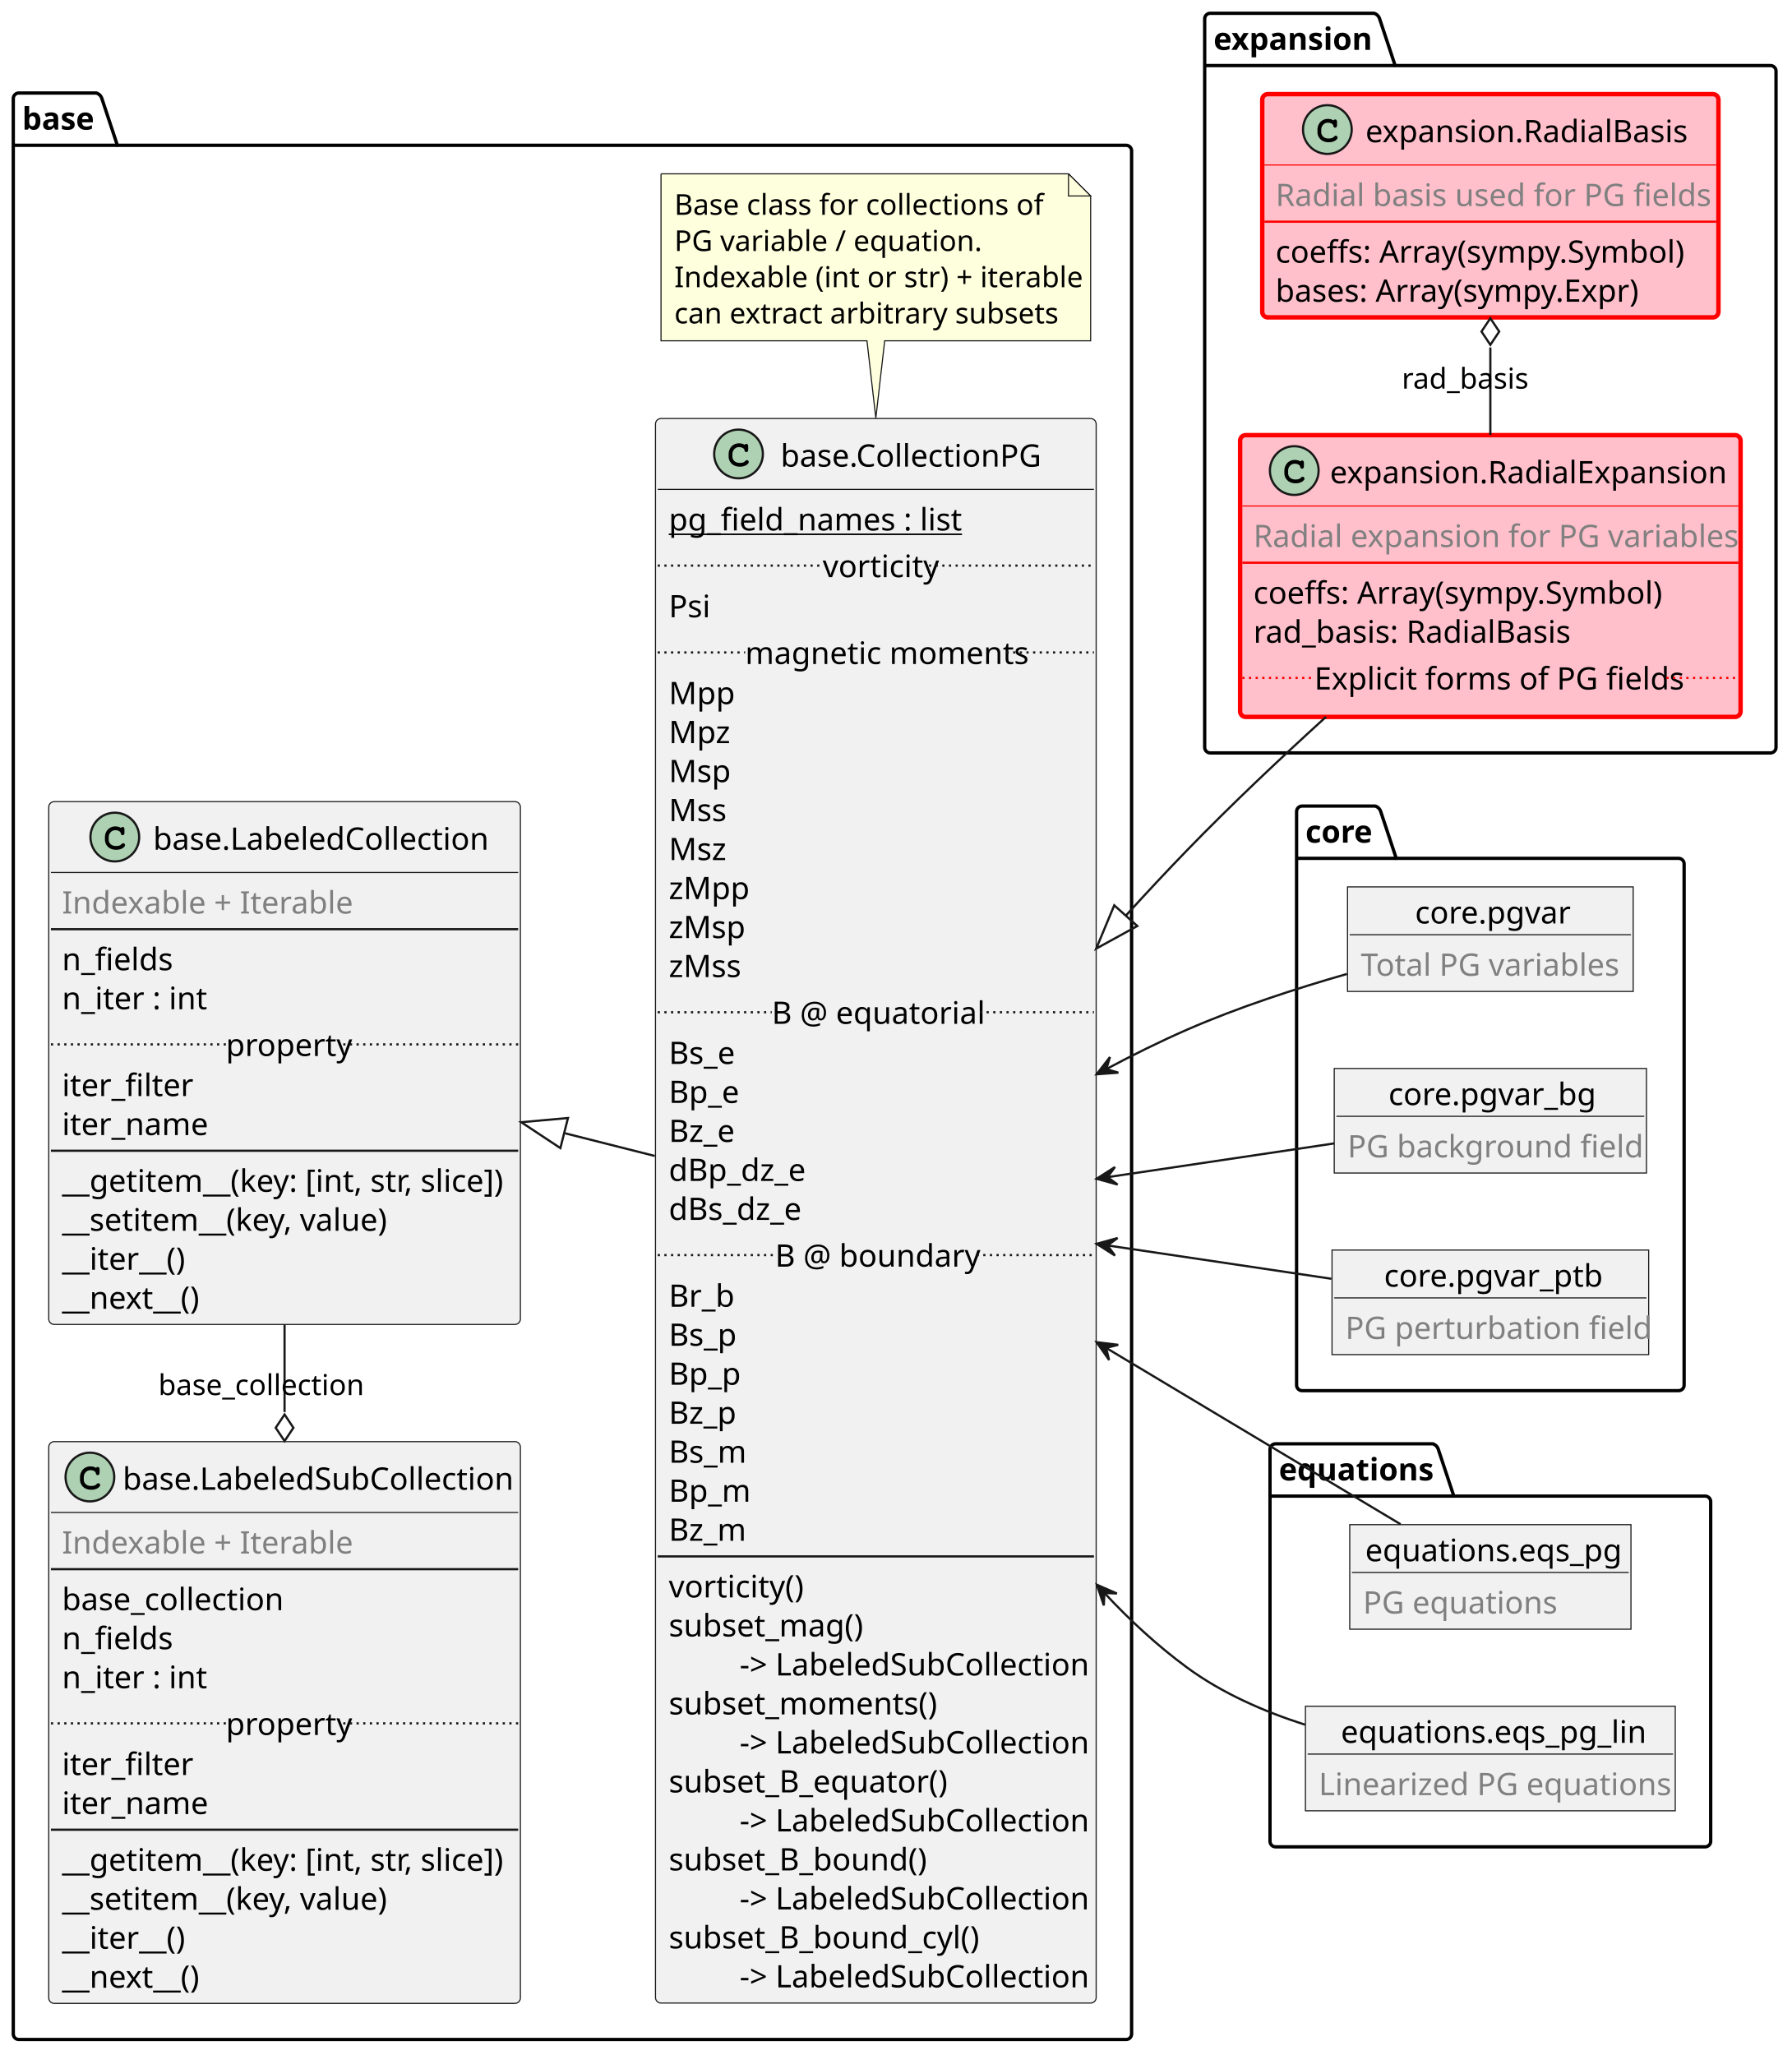
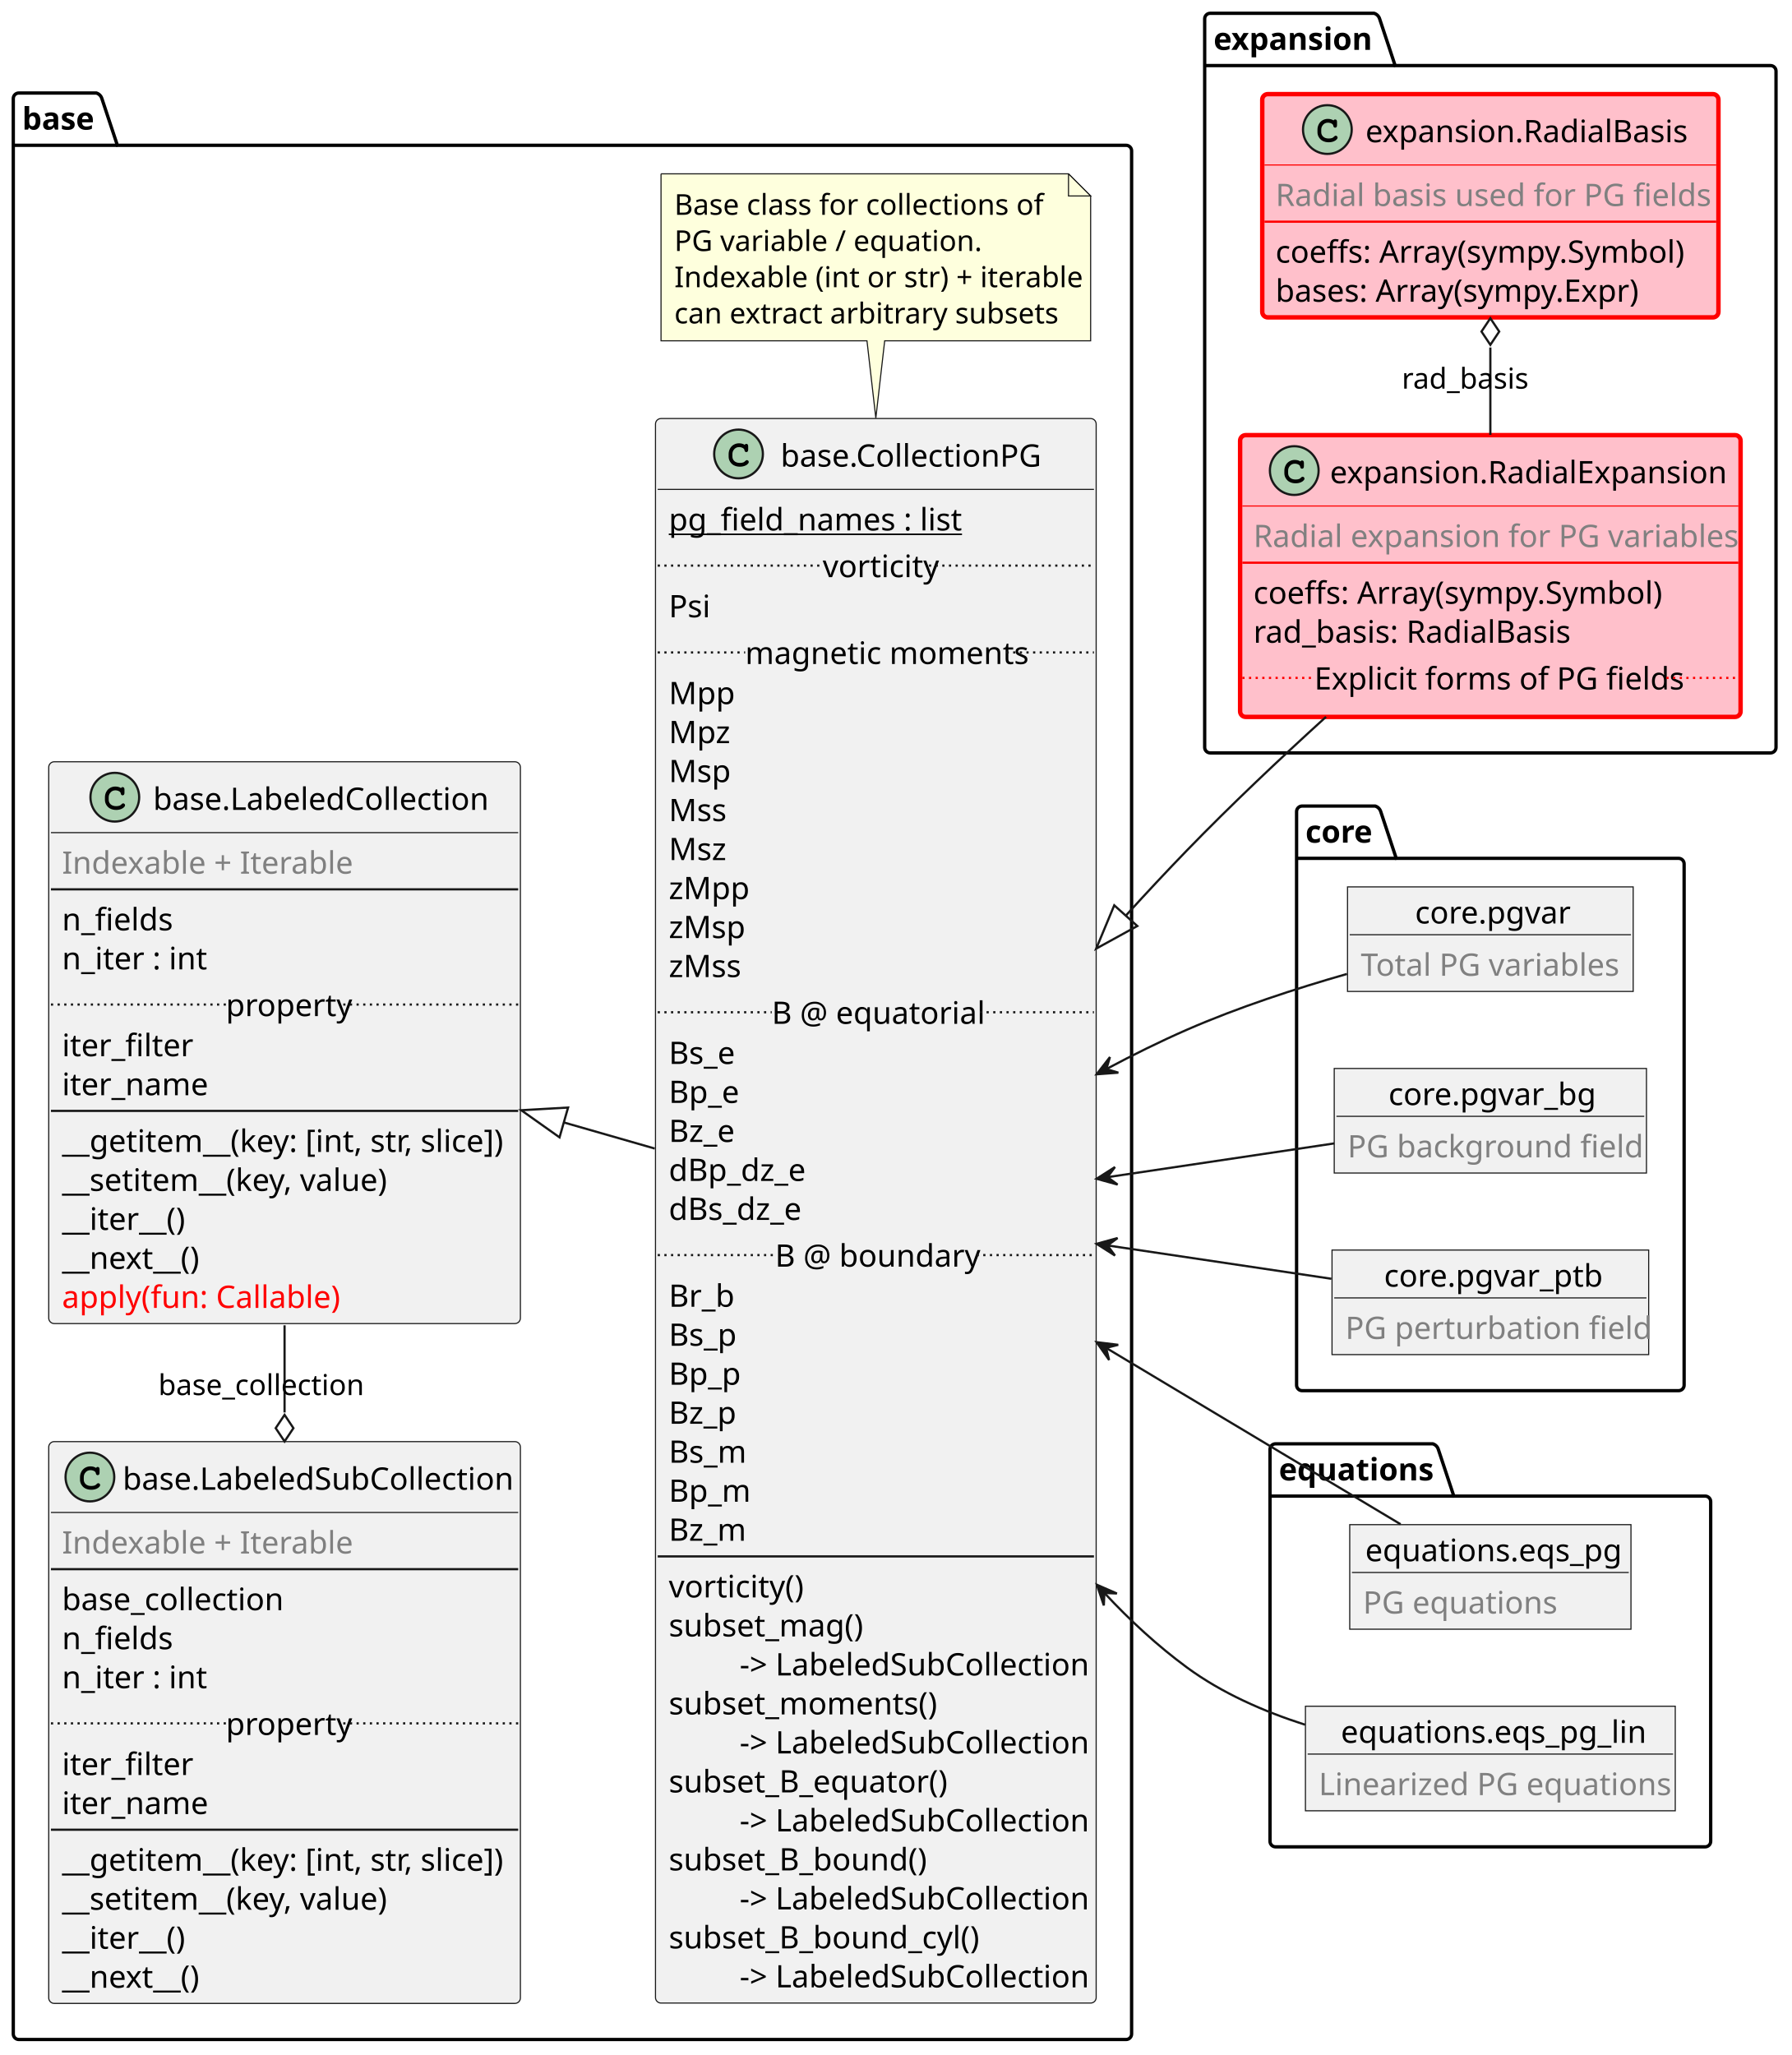
<svg xmlns="http://www.w3.org/2000/svg" contentStyleType="text/css" height="928px" preserveAspectRatio="none" style="width:809px;height:928px;background:#FFFFFF;" version="1.1" viewBox="0 0 809 928" width="809px" zoomAndPan="magnify">
  <defs />
  <g>
    <g id="cluster_base">
      <path d="M8.5,42 L43.5,42 A3.75,3.75 0 0 1 46,44.5 L53,65.609 L508.5,65.609 A2.5,2.5 0 0 1 511,68.109 L511,918.5 A2.5,2.5 0 0 1 508.5,921 L8.5,921 A2.5,2.5 0 0 1 6,918.5 L6,44.5 A2.5,2.5 0 0 1 8.5,42 " fill="none" style="stroke:#000000;stroke-width:1.5;" />
      <line style="stroke:#000000;stroke-width:1.5;" x1="6" x2="53" y1="65.609" y2="65.609" />
      <text fill="#000000" font-family="sans-serif" font-size="14" font-weight="bold" lengthAdjust="spacing" textLength="34" x="10" y="58.533">base</text>
    </g>
    <g id="cluster_core">
      <path d="M588,364 L621,364 A3.75,3.75 0 0 1 623.5,366.5 L630.5,387.609 L758,387.609 A2.5,2.5 0 0 1 760.5,390.109 L760.5,625.5 A2.5,2.5 0 0 1 758,628 L588,628 A2.5,2.5 0 0 1 585.5,625.5 L585.5,366.5 A2.5,2.5 0 0 1 588,364 " fill="none" style="stroke:#000000;stroke-width:1.5;" />
      <line style="stroke:#000000;stroke-width:1.5;" x1="585.5" x2="630.5" y1="387.609" y2="387.609" />
      <text fill="#000000" font-family="sans-serif" font-size="14" font-weight="bold" lengthAdjust="spacing" textLength="32" x="589.5" y="380.533">core</text>
    </g>
    <g id="cluster_equations">
      <path d="M576,652 L647,652 A3.75,3.75 0 0 1 649.5,654.5 L656.5,675.609 L770,675.609 A2.5,2.5 0 0 1 772.5,678.109 L772.5,831.5 A2.5,2.5 0 0 1 770,834 L576,834 A2.5,2.5 0 0 1 573.5,831.5 L573.5,654.5 A2.5,2.5 0 0 1 576,652 " fill="none" style="stroke:#000000;stroke-width:1.5;" />
      <line style="stroke:#000000;stroke-width:1.5;" x1="573.5" x2="656.5" y1="675.609" y2="675.609" />
      <text fill="#000000" font-family="sans-serif" font-size="14" font-weight="bold" lengthAdjust="spacing" textLength="70" x="577.5" y="668.533">equations</text>
    </g>
    <g id="cluster_expansion">
      <path d="M546.5,6 L620.5,6 A3.75,3.75 0 0 1 623,8.5 L630,29.609 L799.5,29.609 A2.5,2.5 0 0 1 802,32.109 L802,337.5 A2.5,2.5 0 0 1 799.5,340 L546.5,340 A2.5,2.5 0 0 1 544,337.5 L544,8.5 A2.5,2.5 0 0 1 546.5,6 " fill="none" style="stroke:#000000;stroke-width:1.5;" />
      <line style="stroke:#000000;stroke-width:1.5;" x1="544" x2="630" y1="29.609" y2="29.609" />
      <text fill="#000000" font-family="sans-serif" font-size="14" font-weight="bold" lengthAdjust="spacing" textLength="73" x="548" y="22.533">expansion</text>
    </g>
    <g id="elem_base.CollectionPG">
      <rect codeLine="6" fill="#F1F1F1" height="715.547" id="base.CollectionPG" rx="2.5" ry="2.5" style="stroke:#181818;stroke-width:0.5;" width="199" x="296" y="189" />
      <ellipse cx="333.5" cy="205" fill="#ADD1B2" rx="11" ry="11" style="stroke:#181818;stroke-width:1.0;" />
      <path d="M336.266,200.875 Q336.422,200.656 336.609,200.547 Q336.797,200.438 337.016,200.438 Q337.391,200.438 337.625,200.695 Q337.859,200.953 337.859,201.562 L337.859,203.016 Q337.859,203.625 337.625,203.891 Q337.391,204.156 337.016,204.156 Q336.672,204.156 336.469,203.953 Q336.266,203.766 336.156,203.25 Q336.109,202.891 335.922,202.703 Q335.594,202.328 334.984,202.109 Q334.375,201.891 333.75,201.891 Q332.984,201.891 332.352,202.219 Q331.719,202.547 331.227,203.297 Q330.734,204.047 330.734,205.078 L330.734,206.172 Q330.734,207.406 331.625,208.227 Q332.516,209.047 334.109,209.047 Q335.047,209.047 335.703,208.797 Q336.094,208.641 336.516,208.203 Q336.781,207.938 336.93,207.859 Q337.078,207.781 337.281,207.781 Q337.609,207.781 337.867,208.039 Q338.125,208.297 338.125,208.641 Q338.125,208.984 337.781,209.391 Q337.281,209.969 336.484,210.297 Q335.406,210.75 334.109,210.75 Q332.594,210.75 331.391,210.125 Q330.406,209.625 329.719,208.555 Q329.031,207.484 329.031,206.203 L329.031,205.047 Q329.031,203.719 329.648,202.57 Q330.266,201.422 331.359,200.805 Q332.453,200.188 333.688,200.188 Q334.422,200.188 335.07,200.352 Q335.719,200.516 336.266,200.875 Z " fill="#000000" />
      <text fill="#000000" font-family="sans-serif" font-size="14" lengthAdjust="spacing" textLength="117" x="352.5" y="210.728">base.CollectionPG</text>
      <line style="stroke:#181818;stroke-width:0.5;" x1="297" x2="494" y1="221" y2="221" />
      <text fill="#000000" font-family="sans-serif" font-size="14" lengthAdjust="spacing" text-decoration="underline" textLength="129" x="302" y="239.533">pg_field_names : list</text>
      <text fill="#000000" font-family="sans-serif" font-size="14" lengthAdjust="spacing" textLength="19" x="302" y="278.752">Psi</text>
      <line style="stroke:#181818;stroke-width:1.0;stroke-dasharray:1.0,2.0;" x1="297" x2="371.5" y1="255.414" y2="255.414" />
      <text fill="#000000" font-family="sans-serif" font-size="14" lengthAdjust="spacing" textLength="48" x="371.5" y="260.643">vorticity</text>
      <line style="stroke:#181818;stroke-width:1.0;stroke-dasharray:1.0,2.0;" x1="419.5" x2="494" y1="255.414" y2="255.414" />
      <text fill="#000000" font-family="sans-serif" font-size="14" lengthAdjust="spacing" textLength="27" x="302" y="317.971">Mpp</text>
      <text fill="#000000" font-family="sans-serif" font-size="14" lengthAdjust="spacing" textLength="25" x="302" y="335.58">Mpz</text>
      <text fill="#000000" font-family="sans-serif" font-size="14" lengthAdjust="spacing" textLength="26" x="302" y="353.19">Msp</text>
      <text fill="#000000" font-family="sans-serif" font-size="14" lengthAdjust="spacing" textLength="25" x="302" y="370.799">Mss</text>
      <text fill="#000000" font-family="sans-serif" font-size="14" lengthAdjust="spacing" textLength="24" x="302" y="388.408">Msz</text>
      <text fill="#000000" font-family="sans-serif" font-size="14" lengthAdjust="spacing" textLength="33" x="302" y="406.018">zMpp</text>
      <text fill="#000000" font-family="sans-serif" font-size="14" lengthAdjust="spacing" textLength="32" x="302" y="423.627">zMsp</text>
      <text fill="#000000" font-family="sans-serif" font-size="14" lengthAdjust="spacing" textLength="31" x="302" y="441.236">zMss</text>
      <line style="stroke:#181818;stroke-width:1.0;stroke-dasharray:1.0,2.0;" x1="297" x2="336.5" y1="294.633" y2="294.633" />
      <text fill="#000000" font-family="sans-serif" font-size="14" lengthAdjust="spacing" textLength="118" x="336.5" y="299.861">magnetic moments</text>
      <line style="stroke:#181818;stroke-width:1.0;stroke-dasharray:1.0,2.0;" x1="454.5" x2="494" y1="294.633" y2="294.633" />
      <text fill="#000000" font-family="sans-serif" font-size="14" lengthAdjust="spacing" textLength="32" x="302" y="480.455">Bs_e</text>
      <text fill="#000000" font-family="sans-serif" font-size="14" lengthAdjust="spacing" textLength="33" x="302" y="498.065">Bp_e</text>
      <text fill="#000000" font-family="sans-serif" font-size="14" lengthAdjust="spacing" textLength="31" x="302" y="515.674">Bz_e</text>
      <text fill="#000000" font-family="sans-serif" font-size="14" lengthAdjust="spacing" textLength="63" x="302" y="533.283">dBp_dz_e</text>
      <text fill="#000000" font-family="sans-serif" font-size="14" lengthAdjust="spacing" textLength="62" x="302" y="550.893">dBs_dz_e</text>
      <line style="stroke:#181818;stroke-width:1.0;stroke-dasharray:1.0,2.0;" x1="297" x2="348.5" y1="457.117" y2="457.117" />
      <text fill="#000000" font-family="sans-serif" font-size="14" lengthAdjust="spacing" textLength="94" x="348.5" y="462.346">B @ equatorial</text>
      <line style="stroke:#181818;stroke-width:1.0;stroke-dasharray:1.0,2.0;" x1="442.5" x2="494" y1="457.117" y2="457.117" />
      <text fill="#000000" font-family="sans-serif" font-size="14" lengthAdjust="spacing" textLength="30" x="302" y="590.111">Br_b</text>
      <text fill="#000000" font-family="sans-serif" font-size="14" lengthAdjust="spacing" textLength="32" x="302" y="607.721">Bs_p</text>
      <text fill="#000000" font-family="sans-serif" font-size="14" lengthAdjust="spacing" textLength="33" x="302" y="625.33">Bp_p</text>
      <text fill="#000000" font-family="sans-serif" font-size="14" lengthAdjust="spacing" textLength="31" x="302" y="642.939">Bz_p</text>
      <text fill="#000000" font-family="sans-serif" font-size="14" lengthAdjust="spacing" textLength="35" x="302" y="660.549">Bs_m</text>
      <text fill="#000000" font-family="sans-serif" font-size="14" lengthAdjust="spacing" textLength="36" x="302" y="678.158">Bp_m</text>
      <text fill="#000000" font-family="sans-serif" font-size="14" lengthAdjust="spacing" textLength="34" x="302" y="695.768">Bz_m</text>
      <line style="stroke:#181818;stroke-width:1.0;stroke-dasharray:1.0,2.0;" x1="297" x2="350" y1="566.773" y2="566.773" />
      <text fill="#000000" font-family="sans-serif" font-size="14" lengthAdjust="spacing" textLength="91" x="350" y="572.002">B @ boundary</text>
      <line style="stroke:#181818;stroke-width:1.0;stroke-dasharray:1.0,2.0;" x1="441" x2="494" y1="566.773" y2="566.773" />
      <line style="stroke:#181818;stroke-width:1.0;" x1="297" x2="494" y1="702.844" y2="702.844" />
      <text fill="#000000" font-family="sans-serif" font-size="14" lengthAdjust="spacing" textLength="58" x="302" y="721.377">vorticity()</text>
      <text fill="#000000" font-family="sans-serif" font-size="14" lengthAdjust="spacing" textLength="87" x="302" y="738.986">subset_mag()</text>
      <text fill="#000000" font-family="sans-serif" font-size="14" lengthAdjust="spacing" textLength="155" x="334" y="756.596">-&gt; LabeledSubCollection</text>
      <text fill="#000000" font-family="sans-serif" font-size="14" lengthAdjust="spacing" textLength="117" x="302" y="774.205">subset_moments()</text>
      <text fill="#000000" font-family="sans-serif" font-size="14" lengthAdjust="spacing" textLength="155" x="334" y="791.814">-&gt; LabeledSubCollection</text>
      <text fill="#000000" font-family="sans-serif" font-size="14" lengthAdjust="spacing" textLength="126" x="302" y="809.424">subset_B_equator()</text>
      <text fill="#000000" font-family="sans-serif" font-size="14" lengthAdjust="spacing" textLength="155" x="334" y="827.033">-&gt; LabeledSubCollection</text>
      <text fill="#000000" font-family="sans-serif" font-size="14" lengthAdjust="spacing" textLength="117" x="302" y="844.643">subset_B_bound()</text>
      <text fill="#000000" font-family="sans-serif" font-size="14" lengthAdjust="spacing" textLength="155" x="334" y="862.252">-&gt; LabeledSubCollection</text>
      <text fill="#000000" font-family="sans-serif" font-size="14" lengthAdjust="spacing" textLength="142" x="302" y="879.861">subset_B_bound_cyl()</text>
      <text fill="#000000" font-family="sans-serif" font-size="14" lengthAdjust="spacing" textLength="155" x="334" y="897.471">-&gt; LabeledSubCollection</text>
    </g>
    <g id="elem_base.GMN4">
      <path d="M298.5,78.5 L298.5,153.906 A0,0 0 0 0 298.5,153.906 L391.5,153.906 L395.5,188.82 L399.5,153.906 L492.5,153.906 A0,0 0 0 0 492.5,153.906 L492.5,88.5 L482.5,78.5 L298.5,78.5 A0,0 0 0 0 298.5,78.5 " fill="#FEFFDD" style="stroke:#181818;stroke-width:0.5;" />
      <path d="M482.5,78.5 L482.5,88.5 L492.5,88.5 L482.5,78.5 " fill="#FEFFDD" style="stroke:#181818;stroke-width:0.5;" />
      <text fill="#000000" font-family="sans-serif" font-size="13" lengthAdjust="spacing" textLength="163" x="304.5" y="96.995">Base class for collections of</text>
      <text fill="#000000" font-family="sans-serif" font-size="13" lengthAdjust="spacing" textLength="131" x="304.5" y="113.347">PG variable / equation.</text>
      <text fill="#000000" font-family="sans-serif" font-size="13" lengthAdjust="spacing" textLength="173" x="304.5" y="129.698">Indexable (int or str) + iterable</text>
      <text fill="#000000" font-family="sans-serif" font-size="13" lengthAdjust="spacing" textLength="166" x="304.5" y="146.05">can extract arbitrary subsets</text>
    </g>
    <g id="elem_base.LabeledCollection">
-       <rect codeLine="43" fill="#F1F1F1" height="236.094" id="base.LabeledCollection" rx="2.5" ry="2.5" style="stroke:#181818;stroke-width:0.5;" width="213" x="22" y="362" />
-       <ellipse cx="51.85" cy="378" fill="#ADD1B2" rx="11" ry="11" style="stroke:#181818;stroke-width:1.0;" />
-       <path d="M54.616,373.875 Q54.772,373.656 54.959,373.547 Q55.147,373.438 55.366,373.438 Q55.741,373.438 55.975,373.695 Q56.209,373.953 56.209,374.562 L56.209,376.016 Q56.209,376.625 55.975,376.891 Q55.741,377.156 55.366,377.156 Q55.022,377.156 54.819,376.953 Q54.616,376.766 54.506,376.25 Q54.459,375.891 54.272,375.703 Q53.944,375.328 53.334,375.109 Q52.725,374.891 52.1,374.891 Q51.334,374.891 50.702,375.219 Q50.069,375.547 49.577,376.297 Q49.084,377.047 49.084,378.078 L49.084,379.172 Q49.084,380.406 49.975,381.227 Q50.866,382.047 52.459,382.047 Q53.397,382.047 54.053,381.797 Q54.444,381.641 54.866,381.203 Q55.131,380.938 55.28,380.859 Q55.428,380.781 55.631,380.781 Q55.959,380.781 56.217,381.039 Q56.475,381.297 56.475,381.641 Q56.475,381.984 56.131,382.391 Q55.631,382.969 54.834,383.297 Q53.756,383.75 52.459,383.75 Q50.944,383.75 49.741,383.125 Q48.756,382.625 48.069,381.555 Q47.381,380.484 47.381,379.203 L47.381,378.047 Q47.381,376.719 47.998,375.57 Q48.616,374.422 49.709,373.805 Q50.803,373.188 52.038,373.188 Q52.772,373.188 53.42,373.352 Q54.069,373.516 54.616,373.875 Z " fill="#000000" />
-       <text fill="#000000" font-family="sans-serif" font-size="14" lengthAdjust="spacing" textLength="148" x="69.15" y="383.728">base.LabeledCollection</text>
-       <line style="stroke:#181818;stroke-width:0.5;" x1="23" x2="234" y1="394" y2="394" />
-       <text fill="#808080" font-family="sans-serif" font-size="14" lengthAdjust="spacing" textLength="123" x="28" y="412.533">Indexable + Iterable</text>
-       <line style="stroke:#181818;stroke-width:1.0;" x1="23" x2="234" y1="419.609" y2="419.609" />
-       <text fill="#000000" font-family="sans-serif" font-size="14" lengthAdjust="spacing" textLength="49" x="28" y="438.143">n_fields</text>
-       <text fill="#000000" font-family="sans-serif" font-size="14" lengthAdjust="spacing" textLength="63" x="28" y="455.752">n_iter : int</text>
-       <text fill="#000000" font-family="sans-serif" font-size="14" lengthAdjust="spacing" textLength="55" x="28" y="494.971">iter_filter</text>
-       <text fill="#000000" font-family="sans-serif" font-size="14" lengthAdjust="spacing" textLength="63" x="28" y="512.58">iter_name</text>
-       <line style="stroke:#181818;stroke-width:1.0;stroke-dasharray:1.0,2.0;" x1="23" x2="102" y1="471.633" y2="471.633" />
-       <text fill="#000000" font-family="sans-serif" font-size="14" lengthAdjust="spacing" textLength="53" x="102" y="476.861">property</text>
-       <line style="stroke:#181818;stroke-width:1.0;stroke-dasharray:1.0,2.0;" x1="155" x2="234" y1="471.633" y2="471.633" />
-       <line style="stroke:#181818;stroke-width:1.0;" x1="23" x2="234" y1="519.656" y2="519.656" />
-       <text fill="#000000" font-family="sans-serif" font-size="14" lengthAdjust="spacing" textLength="201" x="28" y="538.189">__getitem__(key: [int, str, slice])</text>
-       <text fill="#000000" font-family="sans-serif" font-size="14" lengthAdjust="spacing" textLength="151" x="28" y="555.799">__setitem__(key, value)</text>
-       <text fill="#000000" font-family="sans-serif" font-size="14" lengthAdjust="spacing" textLength="62" x="28" y="573.408">__iter__()</text>
-       <text fill="#000000" font-family="sans-serif" font-size="14" lengthAdjust="spacing" textLength="68" x="28" y="591.018">__next__()</text>
+       <rect codeLine="43" fill="#F1F1F1" height="253.703" id="base.LabeledCollection" rx="2.5" ry="2.5" style="stroke:#181818;stroke-width:0.5;" width="213" x="22" y="344" />
+       <ellipse cx="51.85" cy="360" fill="#ADD1B2" rx="11" ry="11" style="stroke:#181818;stroke-width:1.0;" />
+       <path d="M54.616,355.875 Q54.772,355.656 54.959,355.547 Q55.147,355.438 55.366,355.438 Q55.741,355.438 55.975,355.695 Q56.209,355.953 56.209,356.562 L56.209,358.016 Q56.209,358.625 55.975,358.891 Q55.741,359.156 55.366,359.156 Q55.022,359.156 54.819,358.953 Q54.616,358.766 54.506,358.25 Q54.459,357.891 54.272,357.703 Q53.944,357.328 53.334,357.109 Q52.725,356.891 52.1,356.891 Q51.334,356.891 50.702,357.219 Q50.069,357.547 49.577,358.297 Q49.084,359.047 49.084,360.078 L49.084,361.172 Q49.084,362.406 49.975,363.227 Q50.866,364.047 52.459,364.047 Q53.397,364.047 54.053,363.797 Q54.444,363.641 54.866,363.203 Q55.131,362.938 55.28,362.859 Q55.428,362.781 55.631,362.781 Q55.959,362.781 56.217,363.039 Q56.475,363.297 56.475,363.641 Q56.475,363.984 56.131,364.391 Q55.631,364.969 54.834,365.297 Q53.756,365.75 52.459,365.75 Q50.944,365.75 49.741,365.125 Q48.756,364.625 48.069,363.555 Q47.381,362.484 47.381,361.203 L47.381,360.047 Q47.381,358.719 47.998,357.57 Q48.616,356.422 49.709,355.805 Q50.803,355.188 52.038,355.188 Q52.772,355.188 53.42,355.352 Q54.069,355.516 54.616,355.875 Z " fill="#000000" />
+       <text fill="#000000" font-family="sans-serif" font-size="14" lengthAdjust="spacing" textLength="148" x="69.15" y="365.728">base.LabeledCollection</text>
+       <line style="stroke:#181818;stroke-width:0.5;" x1="23" x2="234" y1="376" y2="376" />
+       <text fill="#808080" font-family="sans-serif" font-size="14" lengthAdjust="spacing" textLength="123" x="28" y="394.533">Indexable + Iterable</text>
+       <line style="stroke:#181818;stroke-width:1.0;" x1="23" x2="234" y1="401.609" y2="401.609" />
+       <text fill="#000000" font-family="sans-serif" font-size="14" lengthAdjust="spacing" textLength="49" x="28" y="420.143">n_fields</text>
+       <text fill="#000000" font-family="sans-serif" font-size="14" lengthAdjust="spacing" textLength="63" x="28" y="437.752">n_iter : int</text>
+       <text fill="#000000" font-family="sans-serif" font-size="14" lengthAdjust="spacing" textLength="55" x="28" y="476.971">iter_filter</text>
+       <text fill="#000000" font-family="sans-serif" font-size="14" lengthAdjust="spacing" textLength="63" x="28" y="494.58">iter_name</text>
+       <line style="stroke:#181818;stroke-width:1.0;stroke-dasharray:1.0,2.0;" x1="23" x2="102" y1="453.633" y2="453.633" />
+       <text fill="#000000" font-family="sans-serif" font-size="14" lengthAdjust="spacing" textLength="53" x="102" y="458.861">property</text>
+       <line style="stroke:#181818;stroke-width:1.0;stroke-dasharray:1.0,2.0;" x1="155" x2="234" y1="453.633" y2="453.633" />
+       <line style="stroke:#181818;stroke-width:1.0;" x1="23" x2="234" y1="501.656" y2="501.656" />
+       <text fill="#000000" font-family="sans-serif" font-size="14" lengthAdjust="spacing" textLength="201" x="28" y="520.189">__getitem__(key: [int, str, slice])</text>
+       <text fill="#000000" font-family="sans-serif" font-size="14" lengthAdjust="spacing" textLength="151" x="28" y="537.799">__setitem__(key, value)</text>
+       <text fill="#000000" font-family="sans-serif" font-size="14" lengthAdjust="spacing" textLength="62" x="28" y="555.408">__iter__()</text>
+       <text fill="#000000" font-family="sans-serif" font-size="14" lengthAdjust="spacing" textLength="68" x="28" y="573.018">__next__()</text>
+       <text fill="#FF0000" font-family="sans-serif" font-size="14" lengthAdjust="spacing" textLength="123" x="28" y="590.627">apply(fun: Callable)</text>
    </g>
    <g id="elem_base.LabeledSubCollection">
-       <rect codeLine="58" fill="#F1F1F1" height="253.703" id="base.LabeledSubCollection" rx="2.5" ry="2.5" style="stroke:#181818;stroke-width:0.5;" width="213" x="22" y="651" />
+       <rect codeLine="59" fill="#F1F1F1" height="253.703" id="base.LabeledSubCollection" rx="2.5" ry="2.5" style="stroke:#181818;stroke-width:0.5;" width="213" x="22" y="651" />
      <ellipse cx="40.6" cy="667" fill="#ADD1B2" rx="11" ry="11" style="stroke:#181818;stroke-width:1.0;" />
      <path d="M43.366,662.875 Q43.522,662.656 43.709,662.547 Q43.897,662.438 44.116,662.438 Q44.491,662.438 44.725,662.695 Q44.959,662.953 44.959,663.562 L44.959,665.016 Q44.959,665.625 44.725,665.891 Q44.491,666.156 44.116,666.156 Q43.772,666.156 43.569,665.953 Q43.366,665.766 43.256,665.25 Q43.209,664.891 43.022,664.703 Q42.694,664.328 42.084,664.109 Q41.475,663.891 40.85,663.891 Q40.084,663.891 39.452,664.219 Q38.819,664.547 38.327,665.297 Q37.834,666.047 37.834,667.078 L37.834,668.172 Q37.834,669.406 38.725,670.227 Q39.616,671.047 41.209,671.047 Q42.147,671.047 42.803,670.797 Q43.194,670.641 43.616,670.203 Q43.881,669.938 44.03,669.859 Q44.178,669.781 44.381,669.781 Q44.709,669.781 44.967,670.039 Q45.225,670.297 45.225,670.641 Q45.225,670.984 44.881,671.391 Q44.381,671.969 43.584,672.297 Q42.506,672.75 41.209,672.75 Q39.694,672.75 38.491,672.125 Q37.506,671.625 36.819,670.555 Q36.131,669.484 36.131,668.203 L36.131,667.047 Q36.131,665.719 36.748,664.57 Q37.366,663.422 38.459,662.805 Q39.553,662.188 40.788,662.188 Q41.522,662.188 42.17,662.352 Q42.819,662.516 43.366,662.875 Z " fill="#000000" />
      <text fill="#000000" font-family="sans-serif" font-size="14" lengthAdjust="spacing" textLength="173" x="55.4" y="672.729">base.LabeledSubCollection</text>
      <line style="stroke:#181818;stroke-width:0.5;" x1="23" x2="234" y1="683" y2="683" />
      <text fill="#808080" font-family="sans-serif" font-size="14" lengthAdjust="spacing" textLength="123" x="28" y="701.533">Indexable + Iterable</text>
      <line style="stroke:#181818;stroke-width:1.0;" x1="23" x2="234" y1="708.609" y2="708.609" />
      <text fill="#000000" font-family="sans-serif" font-size="14" lengthAdjust="spacing" textLength="98" x="28" y="727.143">base_collection</text>
      <text fill="#000000" font-family="sans-serif" font-size="14" lengthAdjust="spacing" textLength="49" x="28" y="744.752">n_fields</text>
      <text fill="#000000" font-family="sans-serif" font-size="14" lengthAdjust="spacing" textLength="63" x="28" y="762.361">n_iter : int</text>
      <text fill="#000000" font-family="sans-serif" font-size="14" lengthAdjust="spacing" textLength="55" x="28" y="801.58">iter_filter</text>
      <text fill="#000000" font-family="sans-serif" font-size="14" lengthAdjust="spacing" textLength="63" x="28" y="819.189">iter_name</text>
      <line style="stroke:#181818;stroke-width:1.0;stroke-dasharray:1.0,2.0;" x1="23" x2="102" y1="778.242" y2="778.242" />
      <text fill="#000000" font-family="sans-serif" font-size="14" lengthAdjust="spacing" textLength="53" x="102" y="783.471">property</text>
      <line style="stroke:#181818;stroke-width:1.0;stroke-dasharray:1.0,2.0;" x1="155" x2="234" y1="778.242" y2="778.242" />
      <line style="stroke:#181818;stroke-width:1.0;" x1="23" x2="234" y1="826.266" y2="826.266" />
      <text fill="#000000" font-family="sans-serif" font-size="14" lengthAdjust="spacing" textLength="201" x="28" y="844.799">__getitem__(key: [int, str, slice])</text>
      <text fill="#000000" font-family="sans-serif" font-size="14" lengthAdjust="spacing" textLength="151" x="28" y="862.408">__setitem__(key, value)</text>
      <text fill="#000000" font-family="sans-serif" font-size="14" lengthAdjust="spacing" textLength="62" x="28" y="880.018">__iter__()</text>
      <text fill="#000000" font-family="sans-serif" font-size="14" lengthAdjust="spacing" textLength="68" x="28" y="897.627">__next__()</text>
    </g>
    <g id="elem_core.pgvar">
      <rect fill="#F1F1F1" height="47.219" style="stroke:#181818;stroke-width:0.5;" width="129" x="608.5" y="400.5" />
      <text fill="#000000" font-family="sans-serif" font-size="14" lengthAdjust="spacing" textLength="68" x="639" y="417.033">core.pgvar</text>
      <line style="stroke:#181818;stroke-width:0.5;" x1="609.5" x2="736.5" y1="422.109" y2="422.109" />
      <text fill="#808080" font-family="sans-serif" font-size="14" lengthAdjust="spacing" textLength="117" x="614.5" y="440.643">Total PG variables</text>
    </g>
    <g id="elem_core.pgvar_bg">
      <rect fill="#F1F1F1" height="47.219" style="stroke:#181818;stroke-width:0.5;" width="141" x="602.5" y="482.5" />
      <text fill="#000000" font-family="sans-serif" font-size="14" lengthAdjust="spacing" textLength="92" x="627" y="499.033">core.pgvar_bg</text>
      <line style="stroke:#181818;stroke-width:0.5;" x1="603.5" x2="742.5" y1="504.109" y2="504.109" />
      <text fill="#808080" font-family="sans-serif" font-size="14" lengthAdjust="spacing" textLength="129" x="608.5" y="522.643">PG background field</text>
    </g>
    <g id="elem_core.pgvar_ptb">
      <rect fill="#F1F1F1" height="47.219" style="stroke:#181818;stroke-width:0.5;" width="143" x="601.5" y="564.5" />
      <text fill="#000000" font-family="sans-serif" font-size="14" lengthAdjust="spacing" textLength="96" x="625" y="581.033">core.pgvar_ptb</text>
      <line style="stroke:#181818;stroke-width:0.5;" x1="602.5" x2="743.5" y1="586.109" y2="586.109" />
      <text fill="#808080" font-family="sans-serif" font-size="14" lengthAdjust="spacing" textLength="131" x="607.5" y="604.643">PG perturbation field</text>
    </g>
    <g id="elem_equations.eqs_pg">
      <rect fill="#F1F1F1" height="47.219" style="stroke:#181818;stroke-width:0.5;" width="127" x="609.5" y="688.5" />
      <text fill="#000000" font-family="sans-serif" font-size="14" lengthAdjust="spacing" textLength="113" x="616.5" y="705.033">equations.eqs_pg</text>
      <line style="stroke:#181818;stroke-width:0.5;" x1="610.5" x2="735.5" y1="710.109" y2="710.109" />
      <text fill="#808080" font-family="sans-serif" font-size="14" lengthAdjust="spacing" textLength="86" x="615.5" y="728.643">PG equations</text>
    </g>
    <g id="elem_equations.eqs_pg_lin">
      <rect fill="#F1F1F1" height="47.219" style="stroke:#181818;stroke-width:0.5;" width="167" x="589.5" y="770.5" />
      <text fill="#000000" font-family="sans-serif" font-size="14" lengthAdjust="spacing" textLength="135" x="605.5" y="787.033">equations.eqs_pg_lin</text>
      <line style="stroke:#181818;stroke-width:0.5;" x1="590.5" x2="755.5" y1="792.109" y2="792.109" />
      <text fill="#808080" font-family="sans-serif" font-size="14" lengthAdjust="spacing" textLength="155" x="595.5" y="810.643">Linearized PG equations</text>
    </g>
    <g id="elem_expansion.RadialExpansion">
-       <rect codeLine="97" fill="#FFC0CB" height="127.242" id="expansion.RadialExpansion" rx="2.5" ry="2.5" style="stroke:#FF0000;stroke-width:2.0;" width="226" x="560" y="196.5" />
+       <rect codeLine="98" fill="#FFC0CB" height="127.242" id="expansion.RadialExpansion" rx="2.5" ry="2.5" style="stroke:#FF0000;stroke-width:2.0;" width="226" x="560" y="196.5" />
      <ellipse cx="584.45" cy="212.5" fill="#ADD1B2" rx="11" ry="11" style="stroke:#181818;stroke-width:1.0;" />
      <path d="M587.216,208.375 Q587.372,208.156 587.559,208.047 Q587.747,207.938 587.966,207.938 Q588.341,207.938 588.575,208.195 Q588.809,208.453 588.809,209.062 L588.809,210.516 Q588.809,211.125 588.575,211.391 Q588.341,211.656 587.966,211.656 Q587.622,211.656 587.419,211.453 Q587.216,211.266 587.106,210.75 Q587.059,210.391 586.872,210.203 Q586.544,209.828 585.934,209.609 Q585.325,209.391 584.7,209.391 Q583.934,209.391 583.302,209.719 Q582.669,210.047 582.177,210.797 Q581.684,211.547 581.684,212.578 L581.684,213.672 Q581.684,214.906 582.575,215.727 Q583.466,216.547 585.059,216.547 Q585.997,216.547 586.653,216.297 Q587.044,216.141 587.466,215.703 Q587.731,215.438 587.88,215.359 Q588.028,215.281 588.231,215.281 Q588.559,215.281 588.817,215.539 Q589.075,215.797 589.075,216.141 Q589.075,216.484 588.731,216.891 Q588.231,217.469 587.434,217.797 Q586.356,218.25 585.059,218.25 Q583.544,218.25 582.341,217.625 Q581.356,217.125 580.669,216.055 Q579.981,214.984 579.981,213.703 L579.981,212.547 Q579.981,211.219 580.598,210.07 Q581.216,208.922 582.309,208.305 Q583.403,207.688 584.638,207.688 Q585.372,207.688 586.02,207.852 Q586.669,208.016 587.216,208.375 Z " fill="#000000" />
      <text fill="#000000" font-family="sans-serif" font-size="14" lengthAdjust="spacing" textLength="173" x="600.55" y="218.228">expansion.RadialExpansion</text>
      <line style="stroke:#FF0000;stroke-width:0.5;" x1="561" x2="785" y1="228.5" y2="228.5" />
      <text fill="#808080" font-family="sans-serif" font-size="14" lengthAdjust="spacing" textLength="214" x="566" y="247.033">Radial expansion for PG variables</text>
      <line style="stroke:#FF0000;stroke-width:1.0;" x1="561" x2="785" y1="254.109" y2="254.109" />
      <text fill="#000000" font-family="sans-serif" font-size="14" lengthAdjust="spacing" textLength="180" x="566" y="272.643">coeffs: Array(sympy.Symbol)</text>
      <text fill="#000000" font-family="sans-serif" font-size="14" lengthAdjust="spacing" textLength="144" x="566" y="290.252">rad_basis: RadialBasis</text>
      <line style="stroke:#FF0000;stroke-width:1.0;stroke-dasharray:1.0,2.0;" x1="561" x2="593.5" y1="306.133" y2="306.133" />
      <text fill="#000000" font-family="sans-serif" font-size="14" lengthAdjust="spacing" textLength="159" x="593.5" y="311.361">Explicit forms of PG fields</text>
      <line style="stroke:#FF0000;stroke-width:1.0;stroke-dasharray:1.0,2.0;" x1="752.5" x2="785" y1="306.133" y2="306.133" />
    </g>
    <g id="elem_expansion.RadialBasis">
-       <rect codeLine="105" fill="#FFC0CB" height="100.828" id="expansion.RadialBasis" rx="2.5" ry="2.5" style="stroke:#FF0000;stroke-width:2.0;" width="206" x="570" y="42.5" />
+       <rect codeLine="106" fill="#FFC0CB" height="100.828" id="expansion.RadialBasis" rx="2.5" ry="2.5" style="stroke:#FF0000;stroke-width:2.0;" width="206" x="570" y="42.5" />
      <ellipse cx="599.4" cy="58.5" fill="#ADD1B2" rx="11" ry="11" style="stroke:#181818;stroke-width:1.0;" />
      <path d="M602.166,54.375 Q602.322,54.156 602.509,54.047 Q602.697,53.938 602.916,53.938 Q603.291,53.938 603.525,54.195 Q603.759,54.453 603.759,55.062 L603.759,56.516 Q603.759,57.125 603.525,57.391 Q603.291,57.656 602.916,57.656 Q602.572,57.656 602.369,57.453 Q602.166,57.266 602.056,56.75 Q602.009,56.391 601.822,56.203 Q601.494,55.828 600.884,55.609 Q600.275,55.391 599.65,55.391 Q598.884,55.391 598.252,55.719 Q597.619,56.047 597.127,56.797 Q596.634,57.547 596.634,58.578 L596.634,59.672 Q596.634,60.906 597.525,61.727 Q598.416,62.547 600.009,62.547 Q600.947,62.547 601.603,62.297 Q601.994,62.141 602.416,61.703 Q602.681,61.438 602.83,61.359 Q602.978,61.281 603.181,61.281 Q603.509,61.281 603.767,61.539 Q604.025,61.797 604.025,62.141 Q604.025,62.484 603.681,62.891 Q603.181,63.469 602.384,63.797 Q601.306,64.25 600.009,64.25 Q598.494,64.25 597.291,63.625 Q596.306,63.125 595.619,62.055 Q594.931,60.984 594.931,59.703 L594.931,58.547 Q594.931,57.219 595.548,56.07 Q596.166,54.922 597.259,54.305 Q598.353,53.688 599.587,53.688 Q600.322,53.688 600.97,53.852 Q601.619,54.016 602.166,54.375 Z " fill="#000000" />
      <text fill="#000000" font-family="sans-serif" font-size="14" lengthAdjust="spacing" textLength="142" x="616.6" y="64.228">expansion.RadialBasis</text>
      <line style="stroke:#FF0000;stroke-width:0.5;" x1="571" x2="775" y1="74.5" y2="74.5" />
      <text fill="#808080" font-family="sans-serif" font-size="14" lengthAdjust="spacing" textLength="194" x="576" y="93.033">Radial basis used for PG fields</text>
      <line style="stroke:#FF0000;stroke-width:1.0;" x1="571" x2="775" y1="100.109" y2="100.109" />
      <text fill="#000000" font-family="sans-serif" font-size="14" lengthAdjust="spacing" textLength="180" x="576" y="118.643">coeffs: Array(sympy.Symbol)</text>
      <text fill="#000000" font-family="sans-serif" font-size="14" lengthAdjust="spacing" textLength="162" x="576" y="136.252">bases: Array(sympy.Expr)</text>
    </g>
    <g id="link_base.LabeledCollection_base.CollectionPG">
-       <path codeLine="113" d="M255.16,511.77 C268.76,515.21 282.46,518.67 295.67,522.01 " fill="none" id="base.LabeledCollection-backto-base.CollectionPG" style="stroke:#181818;stroke-width:1.0;" />
-       <polygon fill="none" points="253.05,518.46,235.38,506.77,256.48,504.88,253.05,518.46" style="stroke:#181818;stroke-width:1.0;" />
+       <path codeLine="114" d="M254.69,506.9 C268.44,510.85 282.3,514.82 295.67,518.66 " fill="none" id="base.LabeledCollection-backto-base.CollectionPG" style="stroke:#181818;stroke-width:1.0;" />
+       <polygon fill="none" points="252.67,513.61,235.38,501.36,256.53,500.15,252.67,513.61" style="stroke:#181818;stroke-width:1.0;" />
    </g>
    <g id="link_base.LabeledSubCollection_base.LabeledCollection">
-       <path codeLine="114" d="M128.5,637.65 C128.5,624.49 128.5,611.24 128.5,598.32 " fill="none" id="base.LabeledSubCollection-backto-base.LabeledCollection" style="stroke:#181818;stroke-width:1.0;" />
-       <polygon fill="none" points="128.5,650.76,132.5,644.76,128.5,638.76,124.5,644.76,128.5,650.76" style="stroke:#181818;stroke-width:1.0;" />
+       <path codeLine="115" d="M128.5,637.85 C128.5,624.73 128.5,611.48 128.5,598.48 " fill="none" id="base.LabeledSubCollection-backto-base.LabeledCollection" style="stroke:#181818;stroke-width:1.0;" />
+       <polygon fill="none" points="128.5,650.92,132.5,644.92,128.5,638.92,124.5,644.92,128.5,650.92" style="stroke:#181818;stroke-width:1.0;" />
      <text fill="#000000" font-family="sans-serif" font-size="13" lengthAdjust="spacing" textLength="90" x="71.5" y="629.995">base_collection</text>
    </g>
    <g id="link_base.CollectionPG_core.pgvar">
-       <path codeLine="115" d="M499.62,482.75 C511.67,476.34 523.96,470.26 536,465 C558.94,454.97 585.06,446.45 608.25,439.82 " fill="none" id="base.CollectionPG-backto-core.pgvar" style="stroke:#181818;stroke-width:1.0;" />
+       <path codeLine="116" d="M499.62,482.75 C511.67,476.34 523.96,470.26 536,465 C558.94,454.97 585.06,446.45 608.25,439.82 " fill="none" id="base.CollectionPG-backto-core.pgvar" style="stroke:#181818;stroke-width:1.0;" />
      <polygon fill="#181818" points="495.19,485.13,505.011,484.394,499.595,482.764,501.225,477.347,495.19,485.13" style="stroke:#181818;stroke-width:1.0;" />
    </g>
    <g id="link_base.CollectionPG_core.pgvar_bg">
-       <path codeLine="116" d="M500.2,531.57 C534.36,526.48 571.51,520.96 602.49,516.34 " fill="none" id="base.CollectionPG-backto-core.pgvar_bg" style="stroke:#181818;stroke-width:1.0;" />
+       <path codeLine="117" d="M500.2,531.57 C534.36,526.48 571.51,520.96 602.49,516.34 " fill="none" id="base.CollectionPG-backto-core.pgvar_bg" style="stroke:#181818;stroke-width:1.0;" />
      <polygon fill="#181818" points="495.18,532.31,504.675,534.928,500.125,531.567,503.486,527.017,495.18,532.31" style="stroke:#181818;stroke-width:1.0;" />
    </g>
    <g id="link_base.CollectionPG_core.pgvar_ptb">
-       <path codeLine="117" d="M500.14,562.42 C533.85,567.44 570.47,572.89 601.21,577.47 " fill="none" id="base.CollectionPG-backto-core.pgvar_ptb" style="stroke:#181818;stroke-width:1.0;" />
+       <path codeLine="118" d="M500.14,562.42 C533.85,567.44 570.47,572.89 601.21,577.47 " fill="none" id="base.CollectionPG-backto-core.pgvar_ptb" style="stroke:#181818;stroke-width:1.0;" />
      <polygon fill="#181818" points="495.18,561.69,503.486,566.983,500.125,562.433,504.675,559.072,495.18,561.69" style="stroke:#181818;stroke-width:1.0;" />
    </g>
    <g id="link_base.CollectionPG_equations.eqs_pg">
-       <path codeLine="118" d="M499.65,608.78 C545.95,636.51 597.83,667.58 632.46,688.32 " fill="none" id="base.CollectionPG-backto-equations.eqs_pg" style="stroke:#181818;stroke-width:1.0;" />
+       <path codeLine="119" d="M499.65,608.78 C545.95,636.51 597.83,667.58 632.46,688.32 " fill="none" id="base.CollectionPG-backto-equations.eqs_pg" style="stroke:#181818;stroke-width:1.0;" />
      <polygon fill="#181818" points="495.18,606.1,500.839,614.16,499.467,608.673,504.955,607.301,495.18,606.1" style="stroke:#181818;stroke-width:1.0;" />
    </g>
    <g id="link_base.CollectionPG_equations.eqs_pg_lin">
-       <path codeLine="119" d="M498.87,719.51 C510.37,731.86 522.76,743.26 536,753 C551.69,764.54 570.65,772.87 589.37,778.86 " fill="none" id="base.CollectionPG-backto-equations.eqs_pg_lin" style="stroke:#181818;stroke-width:1.0;" />
+       <path codeLine="120" d="M498.87,719.51 C510.37,731.86 522.76,743.26 536,753 C551.69,764.54 570.65,772.87 589.37,778.86 " fill="none" id="base.CollectionPG-backto-equations.eqs_pg_lin" style="stroke:#181818;stroke-width:1.0;" />
      <polygon fill="#181818" points="495.33,715.65,498.453,724.991,498.705,719.339,504.356,719.591,495.33,715.65" style="stroke:#181818;stroke-width:1.0;" />
    </g>
    <g id="link_base.CollectionPG_expansion.RadialExpansion">
-       <path codeLine="120" d="M508.39,413.47 C517.58,403.36 526.86,393.43 536,384 C555.68,363.69 578,342.61 598.8,323.71 " fill="none" id="base.CollectionPG-backto-expansion.RadialExpansion" style="stroke:#181818;stroke-width:1.0;" />
+       <path codeLine="121" d="M508.39,413.47 C517.58,403.36 526.86,393.43 536,384 C555.68,363.69 578,342.61 598.8,323.71 " fill="none" id="base.CollectionPG-backto-expansion.RadialExpansion" style="stroke:#181818;stroke-width:1.0;" />
      <polygon fill="none" points="513.58,418.17,495.01,428.38,503.16,408.82,513.58,418.17" style="stroke:#181818;stroke-width:1.0;" />
    </g>
    <g id="link_expansion.RadialExpansion_expansion.RadialBasis">
-       <path codeLine="121" d="M673,196.39 C673,183.46 673,169.85 673,156.91 " fill="none" id="expansion.RadialExpansion-to-expansion.RadialBasis" style="stroke:#181818;stroke-width:1.0;" />
+       <path codeLine="122" d="M673,196.39 C673,183.46 673,169.85 673,156.91 " fill="none" id="expansion.RadialExpansion-to-expansion.RadialBasis" style="stroke:#181818;stroke-width:1.0;" />
      <polygon fill="none" points="673,143.72,669,149.72,673,155.72,677,149.72,673,143.72" style="stroke:#181818;stroke-width:1.0;" />
      <text fill="#000000" font-family="sans-serif" font-size="13" lengthAdjust="spacing" textLength="56" x="633" y="175.495">rad_basis</text>
    </g>
  </g>
</svg>
